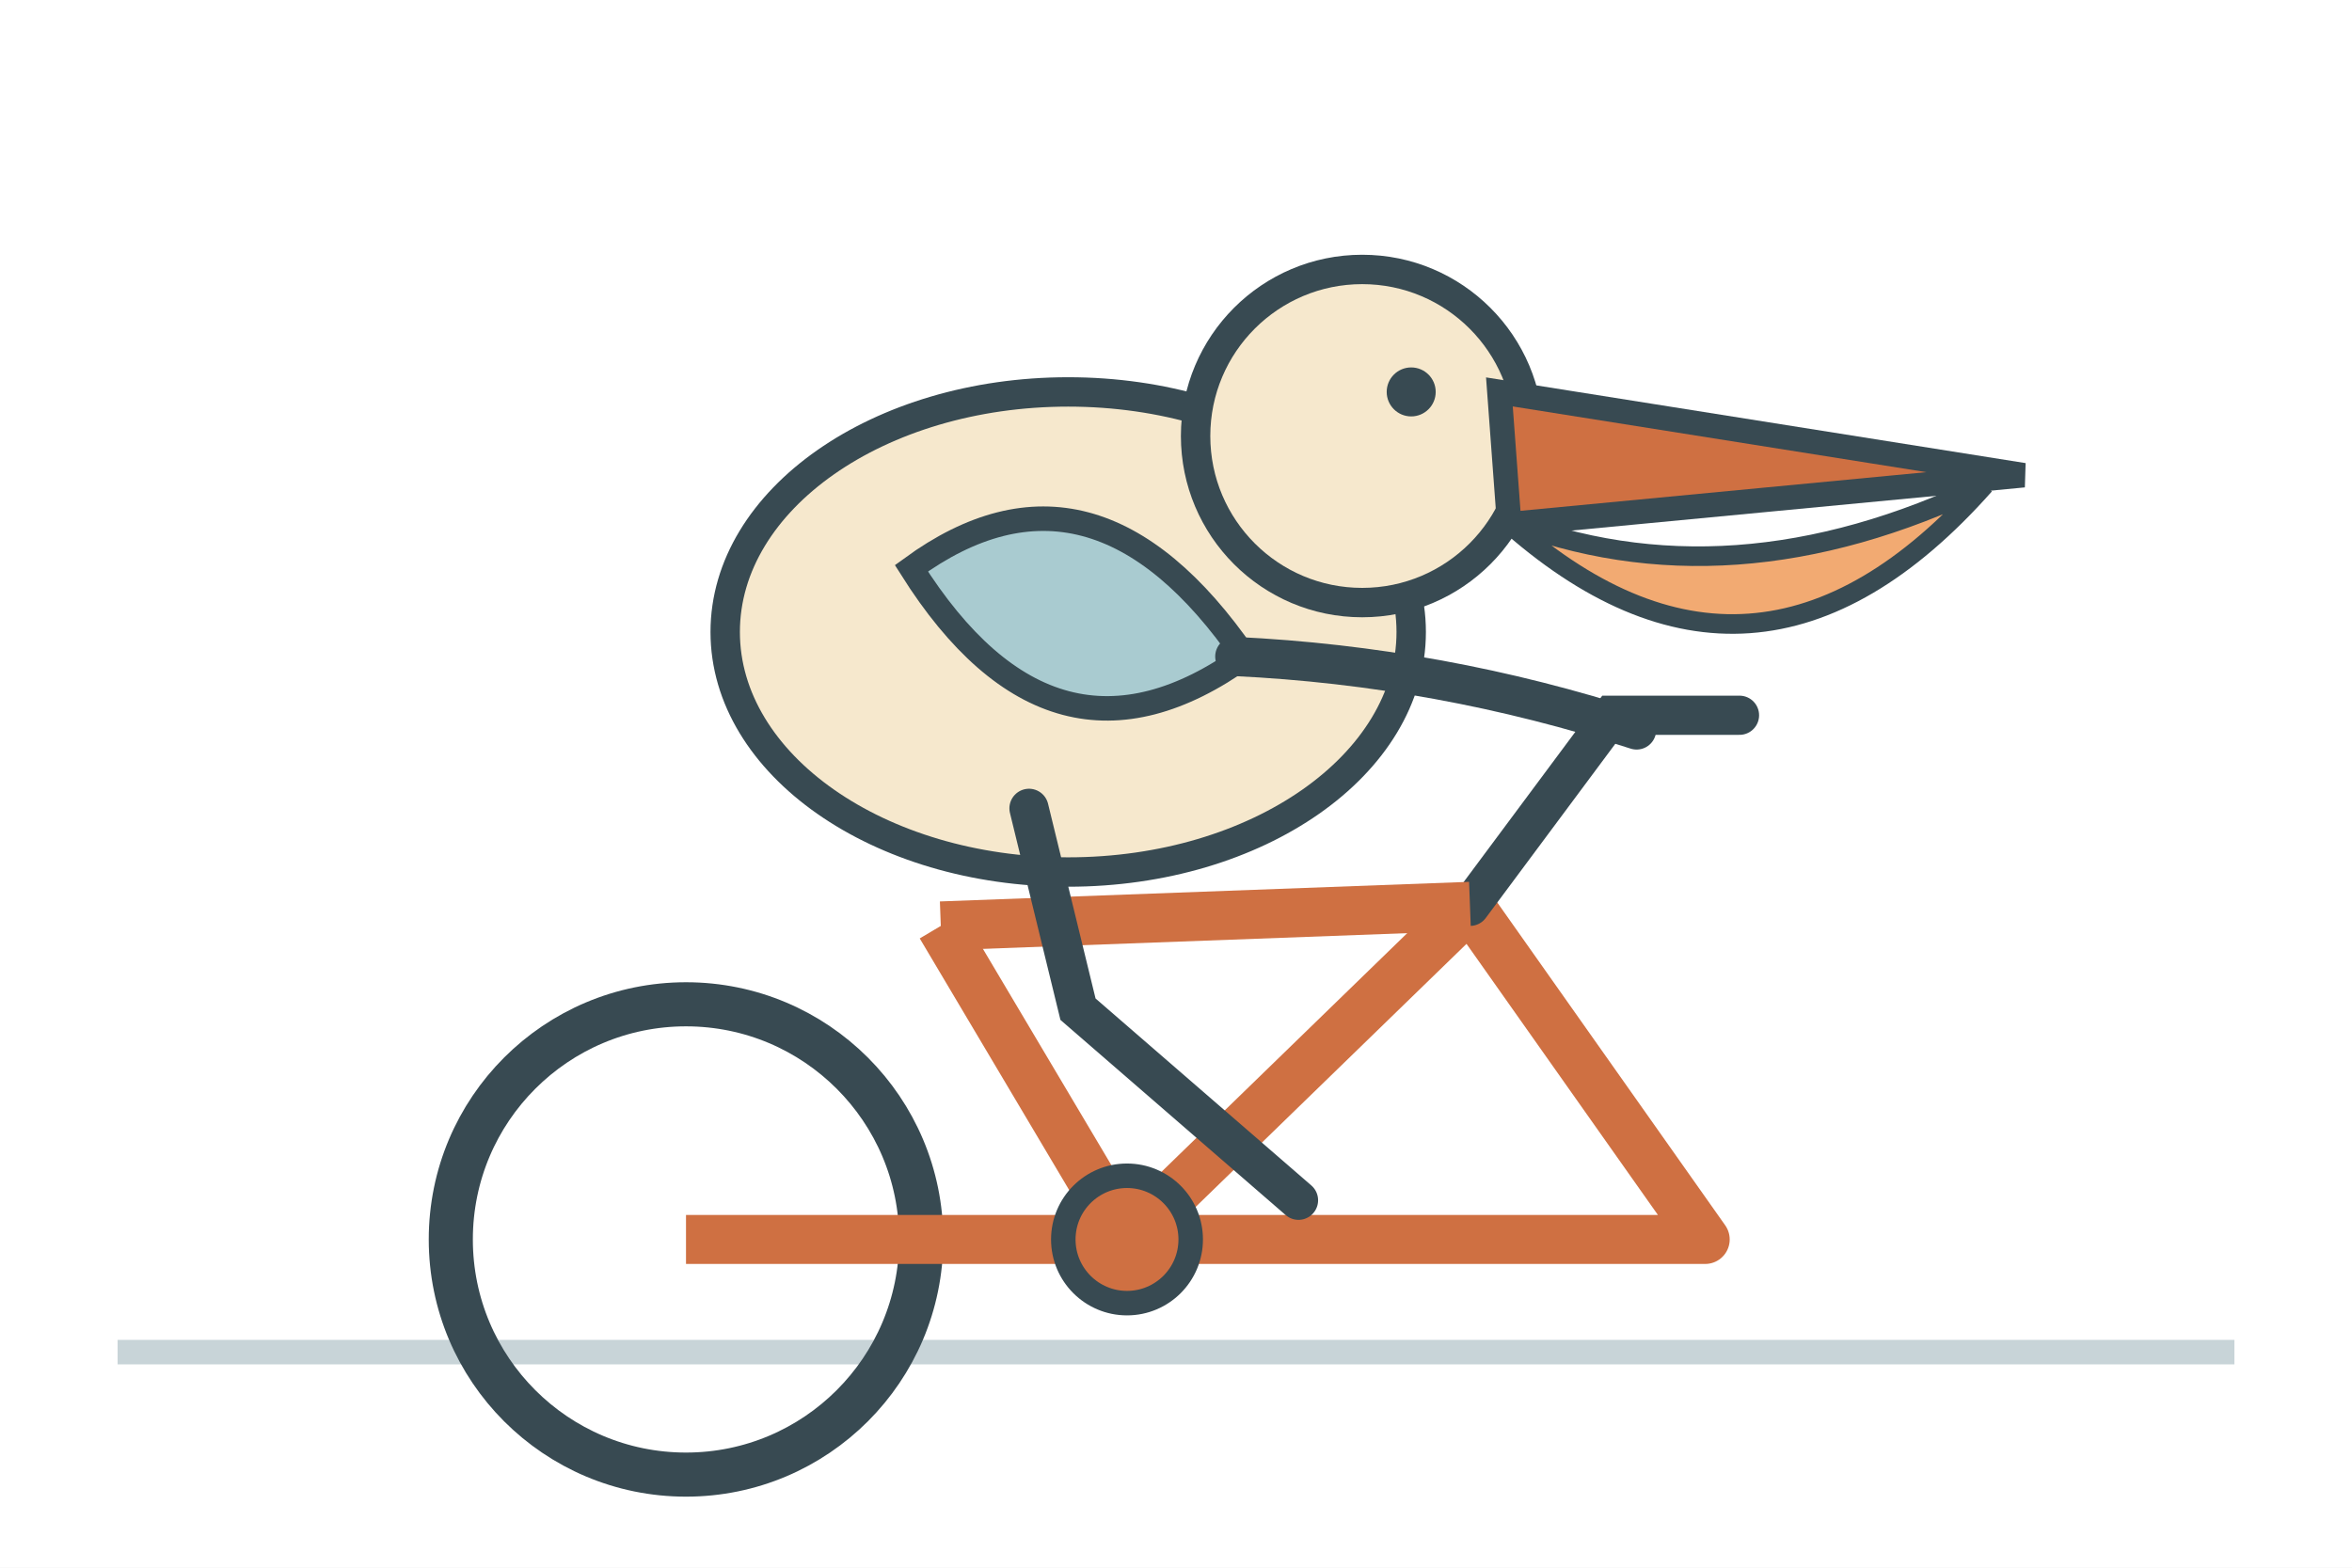
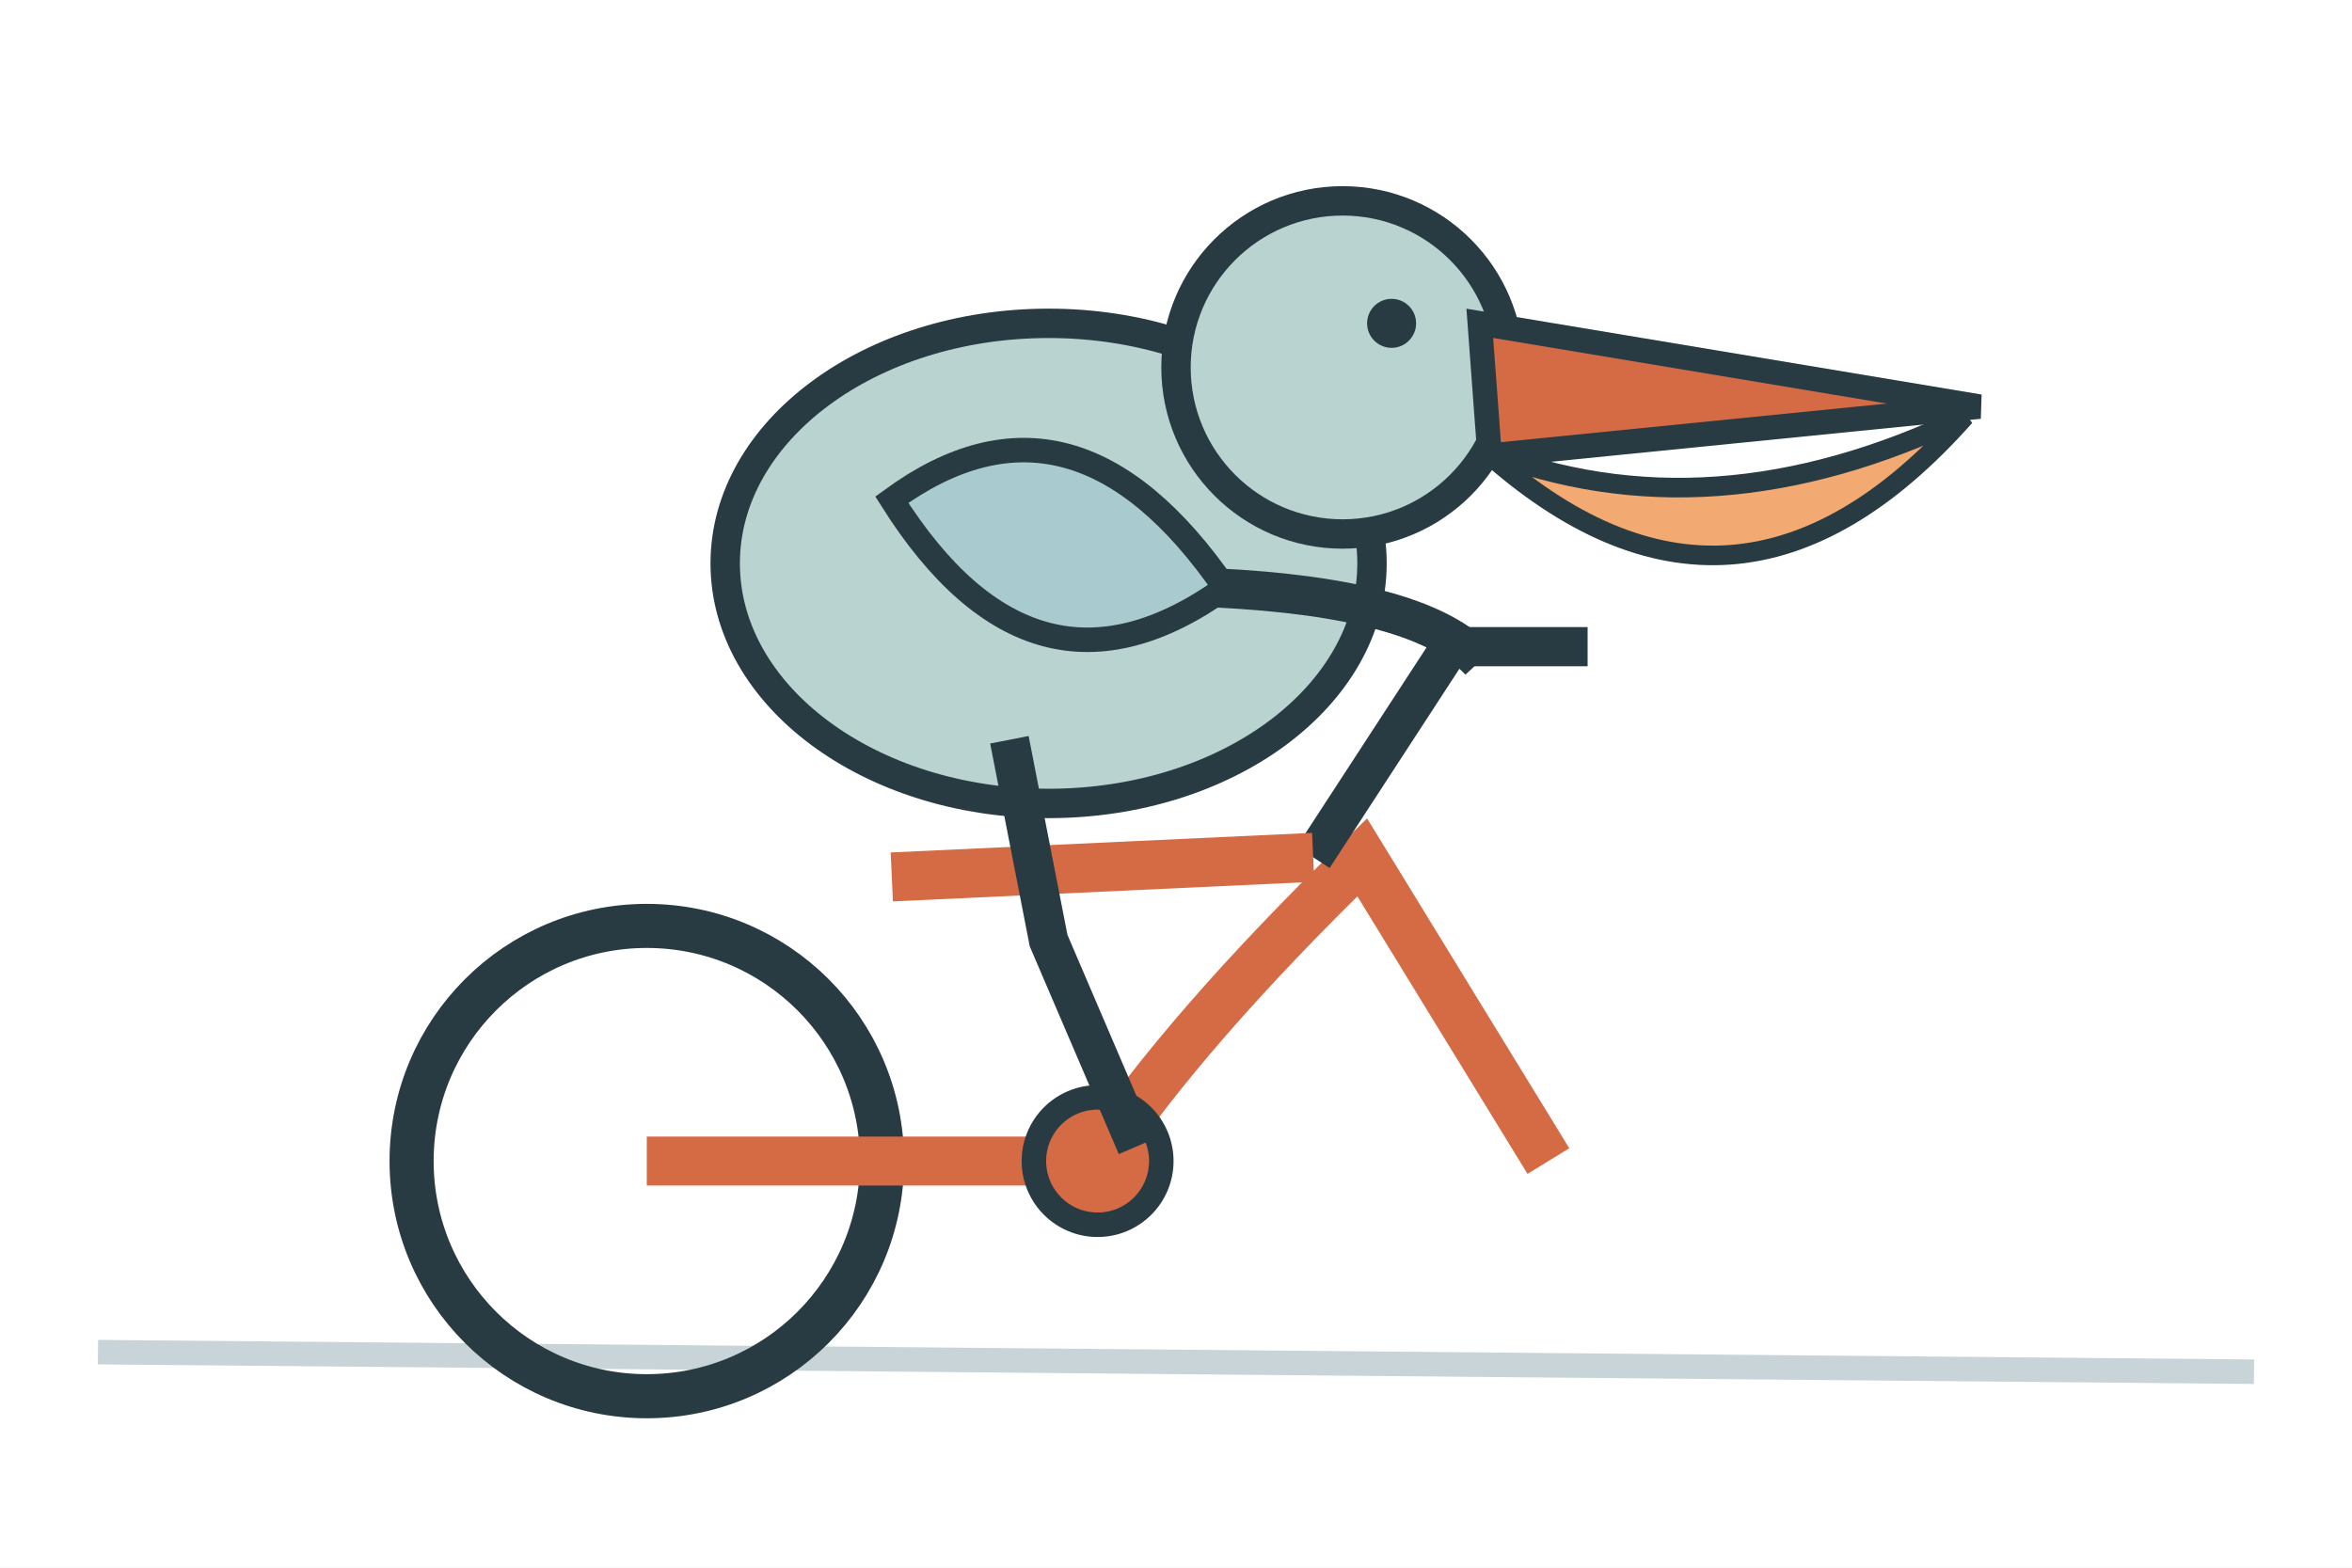
<svg xmlns="http://www.w3.org/2000/svg" width="480" height="320" viewBox="0 0 480 320">
  <rect width="480" height="320" fill="#ffffff" />
-   <path d="M24 276 H456" stroke="#c8d4d8" stroke-width="5" />
-   <circle data-role="rear-wheel" cx="140" cy="253" r="48" fill="none" stroke="#384a52" stroke-width="9" />
-   <path data-role="frame" d="M140 253 L230 253 L300 185 L348 253 L230 253 L192 189" fill="none" stroke="#cf7042" stroke-width="10" stroke-linejoin="round" />
-   <path data-role="handlebar" d="M300 185 L329 146 L355 146" fill="none" stroke="#384a52" stroke-width="8" stroke-linecap="round" />
-   <circle data-role="pedal" cx="230" cy="253" r="13" fill="#cf7042" stroke="#384a52" stroke-width="5" />
-   <path data-role="frame-brace" d="M192 189 L300 185" stroke="#cf7042" stroke-width="10" />
-   <ellipse data-role="animal body pelican" cx="218" cy="129" rx="70" ry="49" fill="#f6e8cd" stroke="#384a52" stroke-width="6" />
-   <circle data-role="animal head" cx="278" cy="89" r="34" fill="#f6e8cd" stroke="#384a52" stroke-width="6" />
-   <path data-role="bill" d="M306 80 L413 97 L308 107 Z" fill="#cf7042" stroke="#384a52" stroke-width="5" />
-   <circle data-role="eye" cx="288" cy="80" r="5" fill="#384a52" />
-   <path data-role="gular pouch" d="M307 106 Q358 152 405 99 Q353 124 307 106 Z" fill="#f2aa72" stroke="#384a52" stroke-width="4" />
-   <path data-role="wing" d="M186 116 Q223 89 254 134 Q215 162 186 116 Z" fill="#a9cbd0" stroke="#384a52" stroke-width="5" />
-   <path data-role="foot pedal contact" d="M210 165 L220 206 L265 245" fill="none" stroke="#384a52" stroke-width="8" stroke-linecap="round" />
-   <path data-role="riding grip contact" d="M252 134 Q294 136 334 149" fill="none" stroke="#384a52" stroke-width="8" stroke-linecap="round" />
+   <path data-role="ground" d="M20 276 L460 280" stroke="#c8d4d8" stroke-width="5" />
+   <circle data-role="rear-wheel" cx="132" cy="237" r="48" fill="none" stroke="#283b42" stroke-width="9" />
+   <path data-role="frame" d="M132 237 L224 237 Q242 210 278 175 L316 237" fill="none" stroke="#d46b45" stroke-width="10" />
+   <path data-role="handlebar" d="M268 175 L296 132 L324 132" fill="none" stroke="#283b42" stroke-width="8" />
+   <circle data-role="pedal" cx="224" cy="237" r="13" fill="#d46b45" stroke="#283b42" stroke-width="5" />
+   <path data-role="frame-brace" d="M182 179 L268 175" stroke="#d46b45" stroke-width="10" />
+   <ellipse data-role="animal body pelican" cx="214" cy="115" rx="66" ry="49" fill="#b9d4d0" stroke="#283b42" stroke-width="6" />
+   <circle data-role="animal head" cx="274" cy="75" r="34" fill="#b9d4d0" stroke="#283b42" stroke-width="6" />
+   <path data-role="bill" d="M302 66 L404 83 L304 93 Z" fill="#d46b45" stroke="#283b42" stroke-width="5" />
+   <circle data-role="eye" cx="284" cy="66" r="5" fill="#283b42" />
+   <path data-role="gular pouch" d="M303 92 Q354 138 401 85 Q349 110 303 92 Z" fill="#f2aa72" stroke="#283b42" stroke-width="4" />
+   <path data-role="wing" d="M182 102 Q219 75 250 120 Q211 148 182 102 Z" fill="#a9cbd0" stroke="#283b42" stroke-width="5" />
+   <path data-role="foot pedal contact" d="M206 151 L214 192 L232 234" fill="none" stroke="#283b42" stroke-width="8" />
+   <path data-role="riding grip contact" d="M248 120 Q290 122 302 135" fill="none" stroke="#283b42" stroke-width="8" />
</svg>
